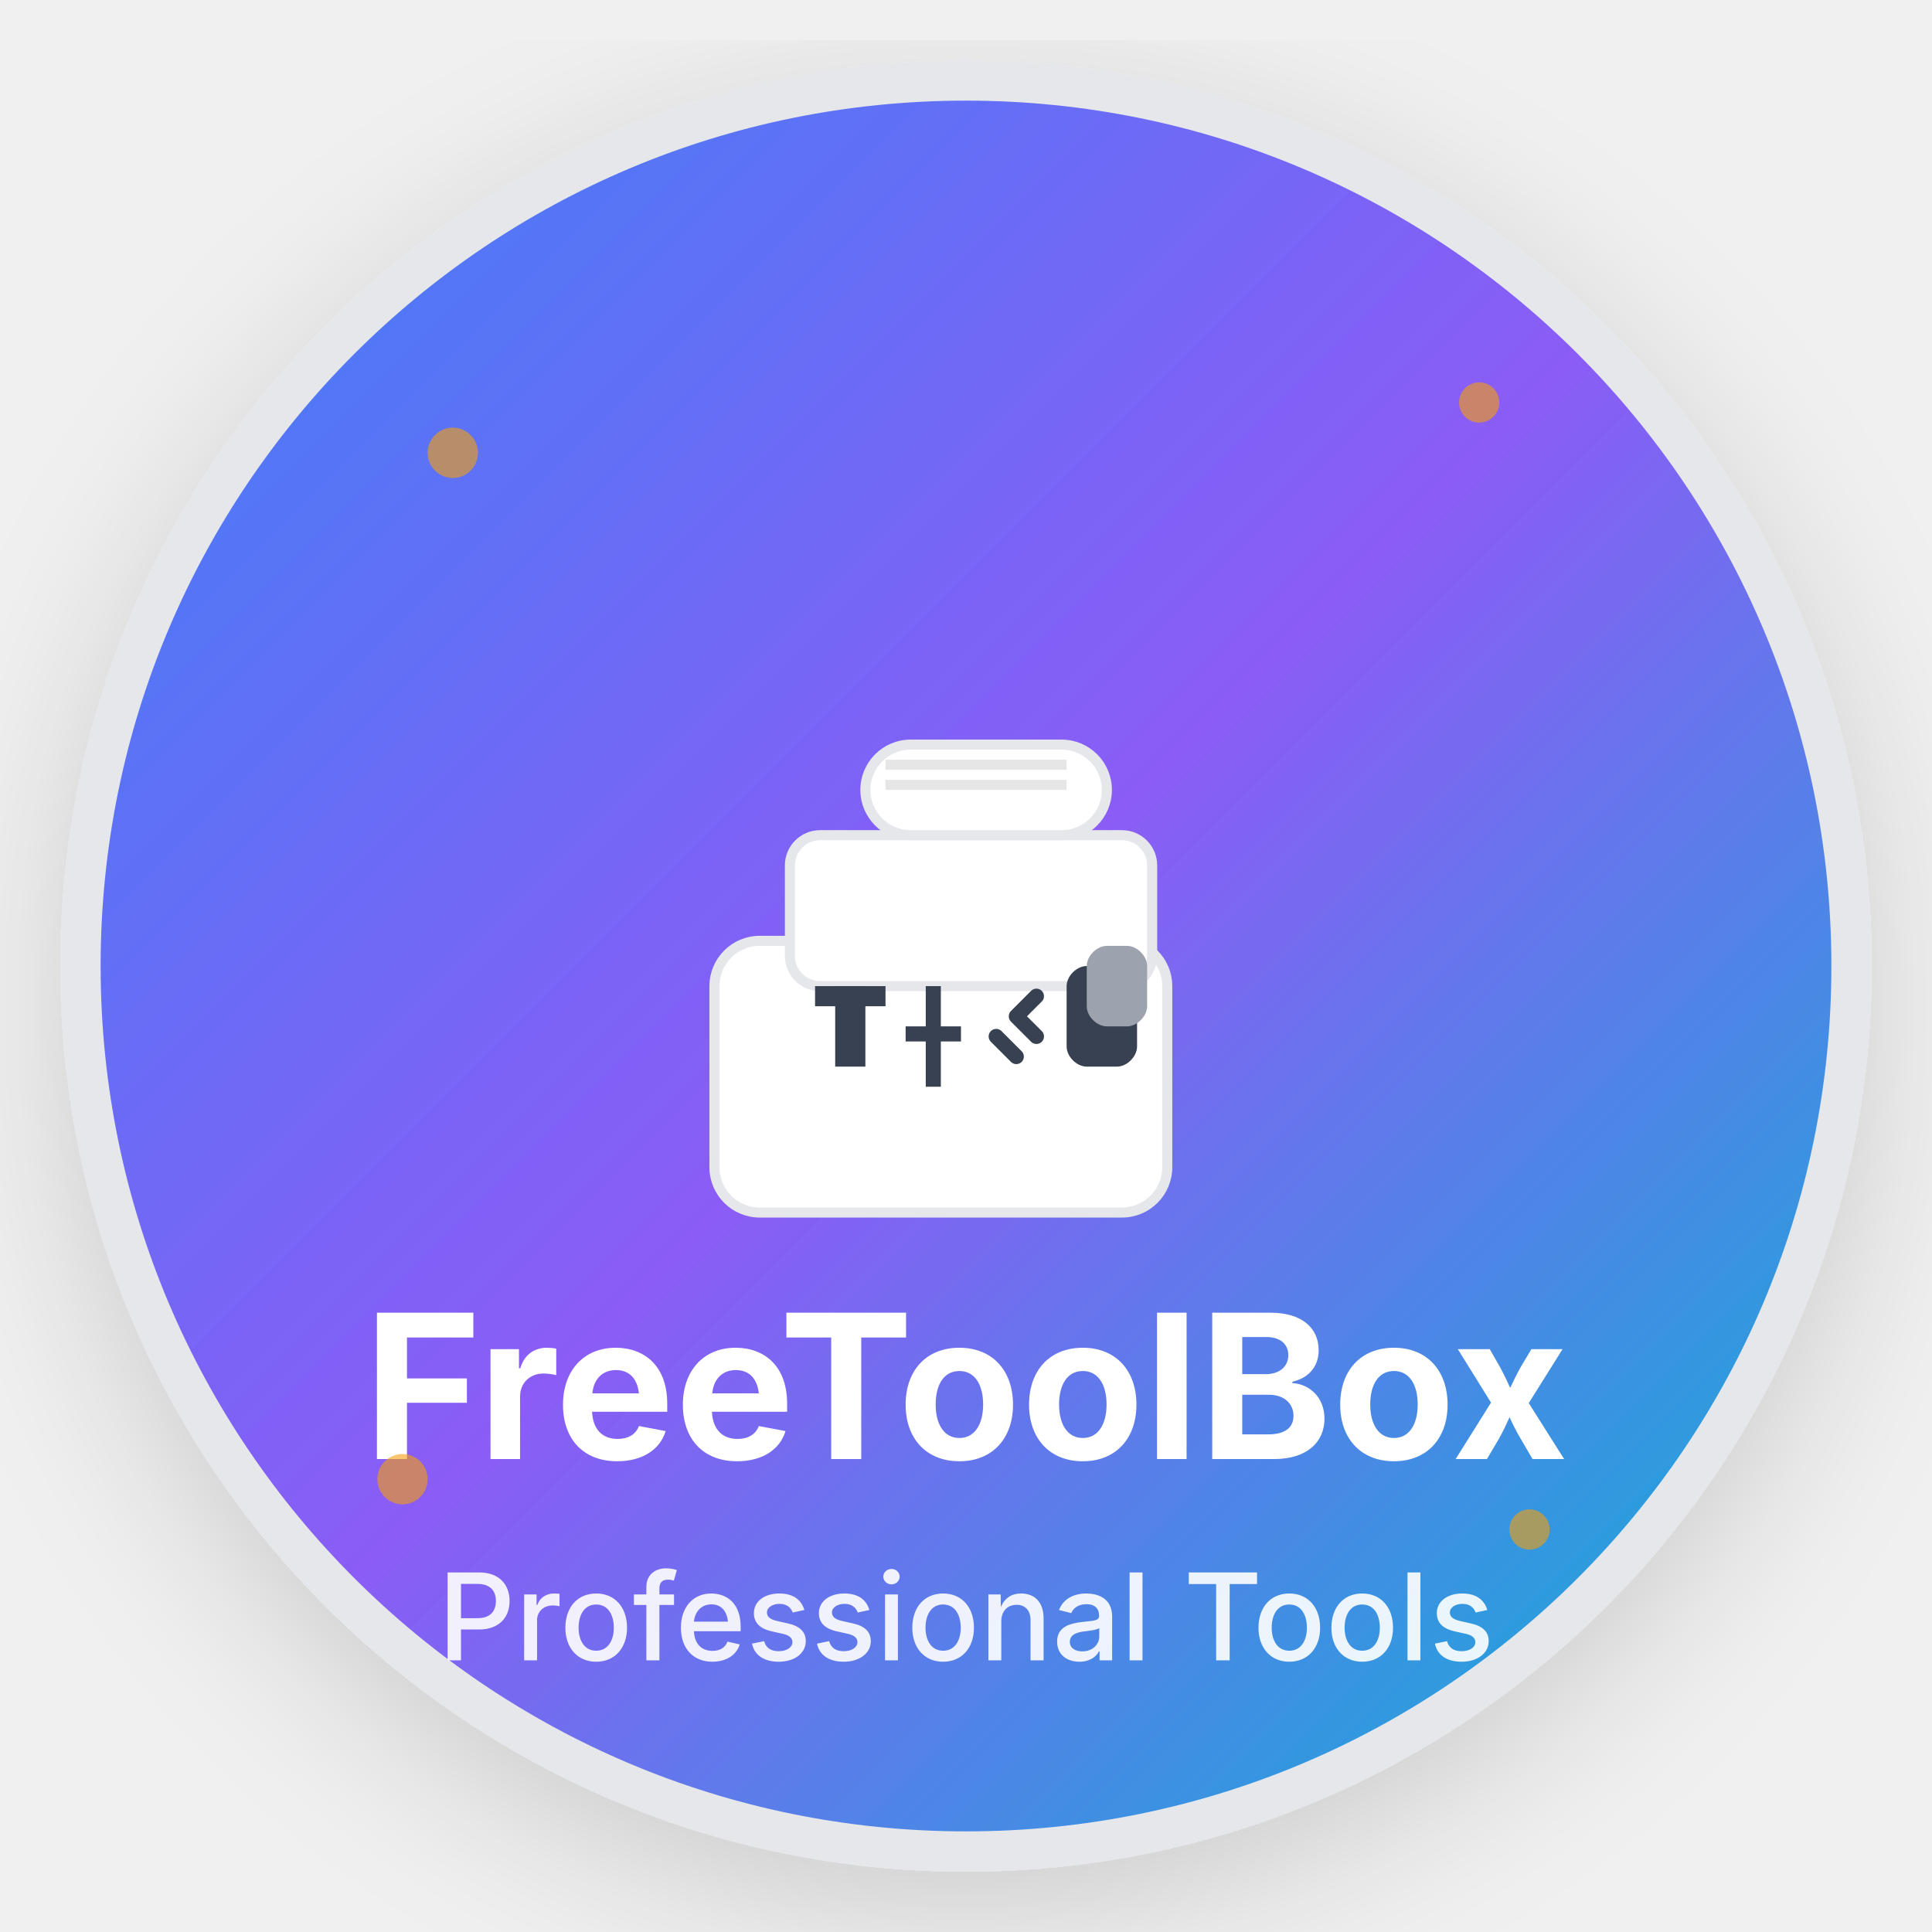
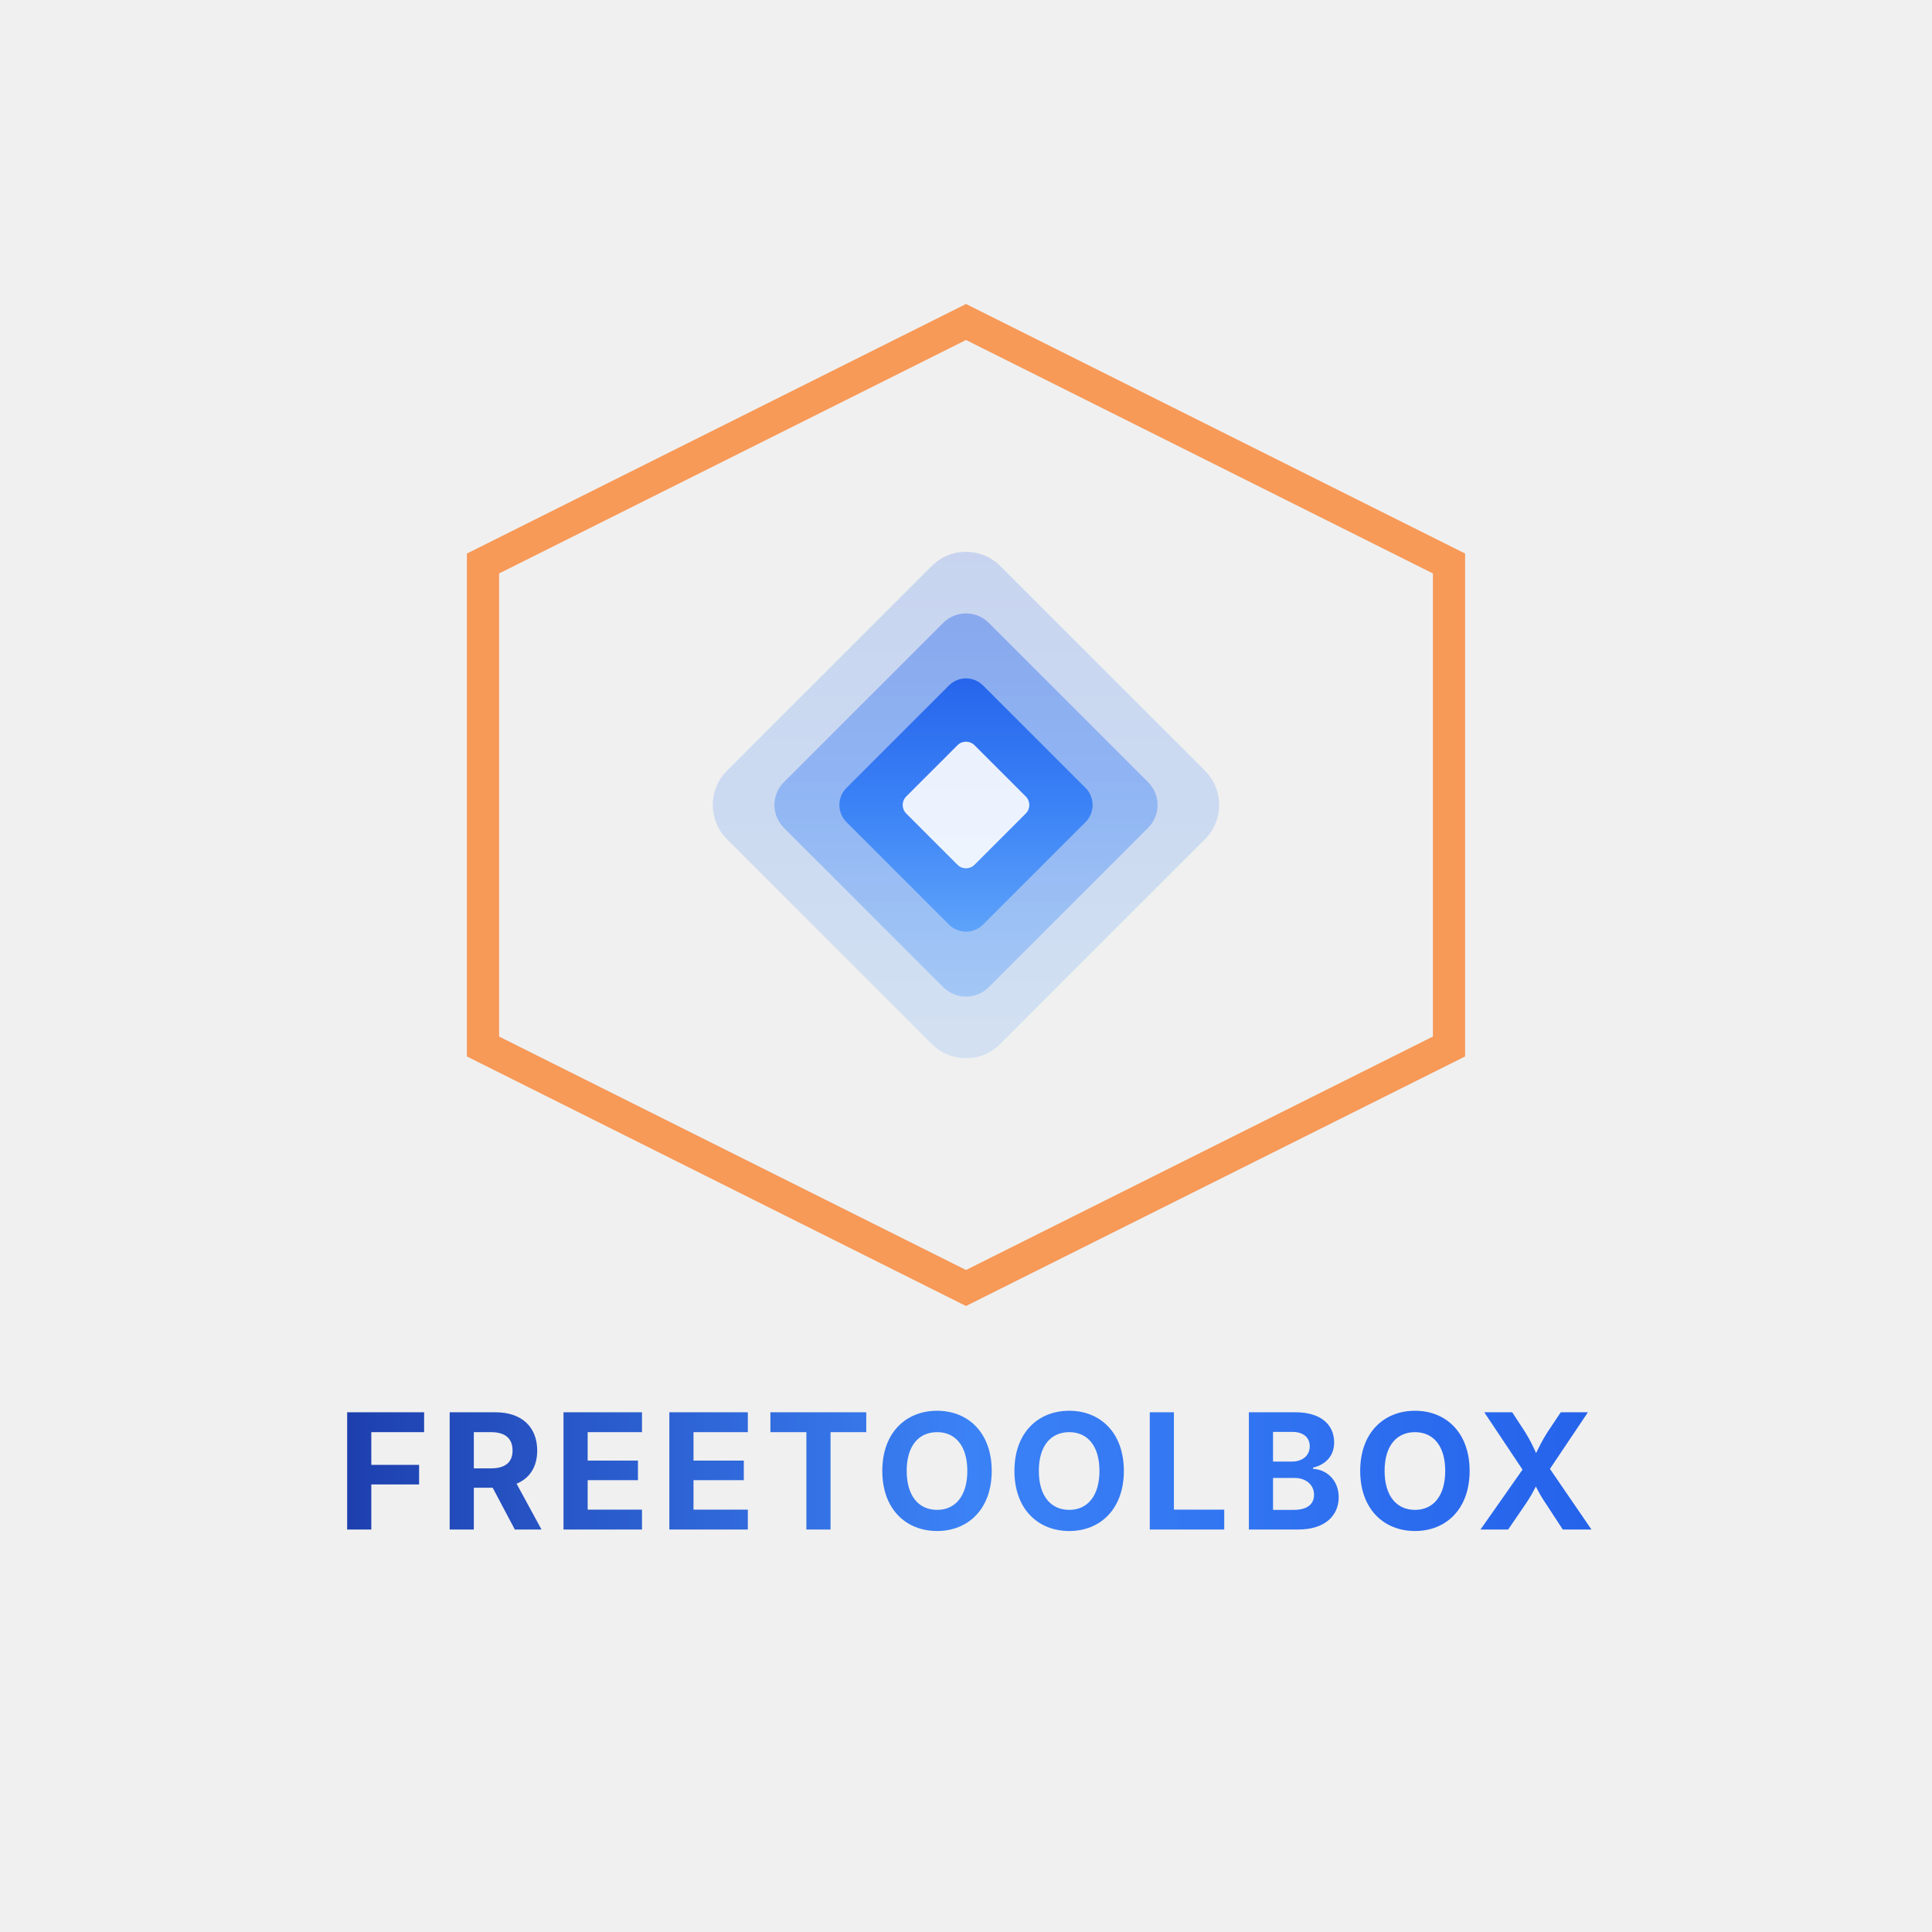
- <svg xmlns="http://www.w3.org/2000/svg" width="192" height="192" viewBox="0 0 192 192" fill="none">
+ <svg xmlns="http://www.w3.org/2000/svg" width="120" height="120" viewBox="0 0 120 120" fill="none">
  <defs>
-     <linearGradient id="squareToolboxGradient" x1="0%" y1="0%" x2="100%" y2="100%">
-       <stop offset="0%" style="stop-color:#3B82F6;stop-opacity:1" />
-       <stop offset="50%" style="stop-color:#8B5CF6;stop-opacity:1" />
-       <stop offset="100%" style="stop-color:#06B6D4;stop-opacity:1" />
+     <linearGradient id="iconGradientSquare" x1="0%" y1="0%" x2="100%" y2="100%">
+       <stop offset="0%" style="stop-color:#2563EB;stop-opacity:1" />
+       <stop offset="50%" style="stop-color:#3B82F6;stop-opacity:1" />
+       <stop offset="100%" style="stop-color:#60A5FA;stop-opacity:1" />
    </linearGradient>
-     <linearGradient id="squareTextGradient" x1="0%" y1="0%" x2="100%" y2="0%">
+     <linearGradient id="textGradientSquare" x1="0%" y1="0%" x2="100%" y2="0%">
      <stop offset="0%" style="stop-color:#1E40AF;stop-opacity:1" />
-       <stop offset="100%" style="stop-color:#7C3AED;stop-opacity:1" />
+       <stop offset="50%" style="stop-color:#3B82F6;stop-opacity:1" />
+       <stop offset="100%" style="stop-color:#2563EB;stop-opacity:1" />
    </linearGradient>
-     <filter id="squareShadow">
-       <feDropShadow dx="0" dy="4" stdDeviation="8" flood-color="rgba(0,0,0,0.15)" />
-     </filter>
  </defs>
-   <circle cx="96" cy="96" r="88" fill="url(#squareToolboxGradient)" filter="url(#squareShadow)" stroke="#E5E7EB" stroke-width="4" />
-   <g transform="translate(56, 56)">
-     <rect x="15" y="37.5" width="45" height="27" rx="4.5" fill="white" stroke="#E5E7EB" stroke-width="1" />
-     <rect x="22.5" y="27" width="36" height="15" rx="3" fill="white" stroke="#E5E7EB" stroke-width="1" />
-     <rect x="30" y="18" width="24" height="9" rx="4.5" fill="white" stroke="#E5E7EB" stroke-width="1" />
-     <line x1="32" y1="20" x2="50" y2="20" stroke="rgba(0,0,0,0.1)" stroke-width="1" />
-     <line x1="32" y1="22" x2="50" y2="22" stroke="rgba(0,0,0,0.1)" stroke-width="1" />
-     <rect x="27" y="42" width="3" height="8" fill="#374151" />
-     <rect x="25" y="42" width="7" height="2" fill="#374151" />
-     <rect x="36" y="42" width="1.5" height="10" fill="#374151" />
-     <rect x="34" y="46" width="5.5" height="1.5" fill="#374151" />
-     <path d="M45 45l2 2M47 43l-2 2M43 47l2 2M45 45l2-2" stroke="#374151" stroke-width="1.5" stroke-linecap="round" />
-     <path d="M50 42c0-1 1-2 2-2l3 0c1 0 2 1 2 2v6c0 1-1 2-2 2l-3 0c-1 0-2-1-2-2z" fill="#374151" />
-     <path d="M52 40c0-1 1-2 2-2l2 0c1 0 2 1 2 2v4c0 1-1 2-2 2l-2 0c-1 0-2-1-2-2z" fill="#9CA3AF" />
+   <path d="M60 20 L90 35 L90 65 L60 80 L30 65 L30 35 Z" fill="none" stroke="#F97316" stroke-width="2" opacity="0.7" />
+   <g transform="translate(60, 50) rotate(45)">
+     <rect x="-12" y="-12" width="24" height="24" rx="3" fill="url(#iconGradientSquare)" opacity="0.2" />
+     <rect x="-9" y="-9" width="18" height="18" rx="2" fill="url(#iconGradientSquare)" opacity="0.4" />
+     <rect x="-6" y="-6" width="12" height="12" rx="1.5" fill="url(#iconGradientSquare)" />
+     <rect x="-3" y="-3" width="6" height="6" rx="0.75" fill="#FFFFFF" opacity="0.9" />
  </g>
-   <text x="96" y="145" text-anchor="middle" font-family="system-ui, -apple-system, sans-serif" font-size="20" font-weight="700" fill="white">
-     FreeToolBox
+   <text x="60" y="95" font-family="system-ui, -apple-system, 'Segoe UI', sans-serif" font-size="10" font-weight="700" letter-spacing="0.5" fill="url(#textGradientSquare)" text-anchor="middle">
+     FREETOOLBOX
  </text>
-   <text x="96" y="165" text-anchor="middle" font-family="system-ui, -apple-system, sans-serif" font-size="12" font-weight="500" fill="rgba(255,255,255,0.9)">
-     Professional Tools
-   </text>
-   <g opacity="0.6">
-     <circle cx="45" cy="45" r="2.5" fill="#F59E0B" />
-     <circle cx="147" cy="40" r="2" fill="#F59E0B" />
-     <circle cx="40" cy="147" r="2.5" fill="#F59E0B" />
-     <circle cx="152" cy="152" r="2" fill="#F59E0B" />
-   </g>
</svg>
